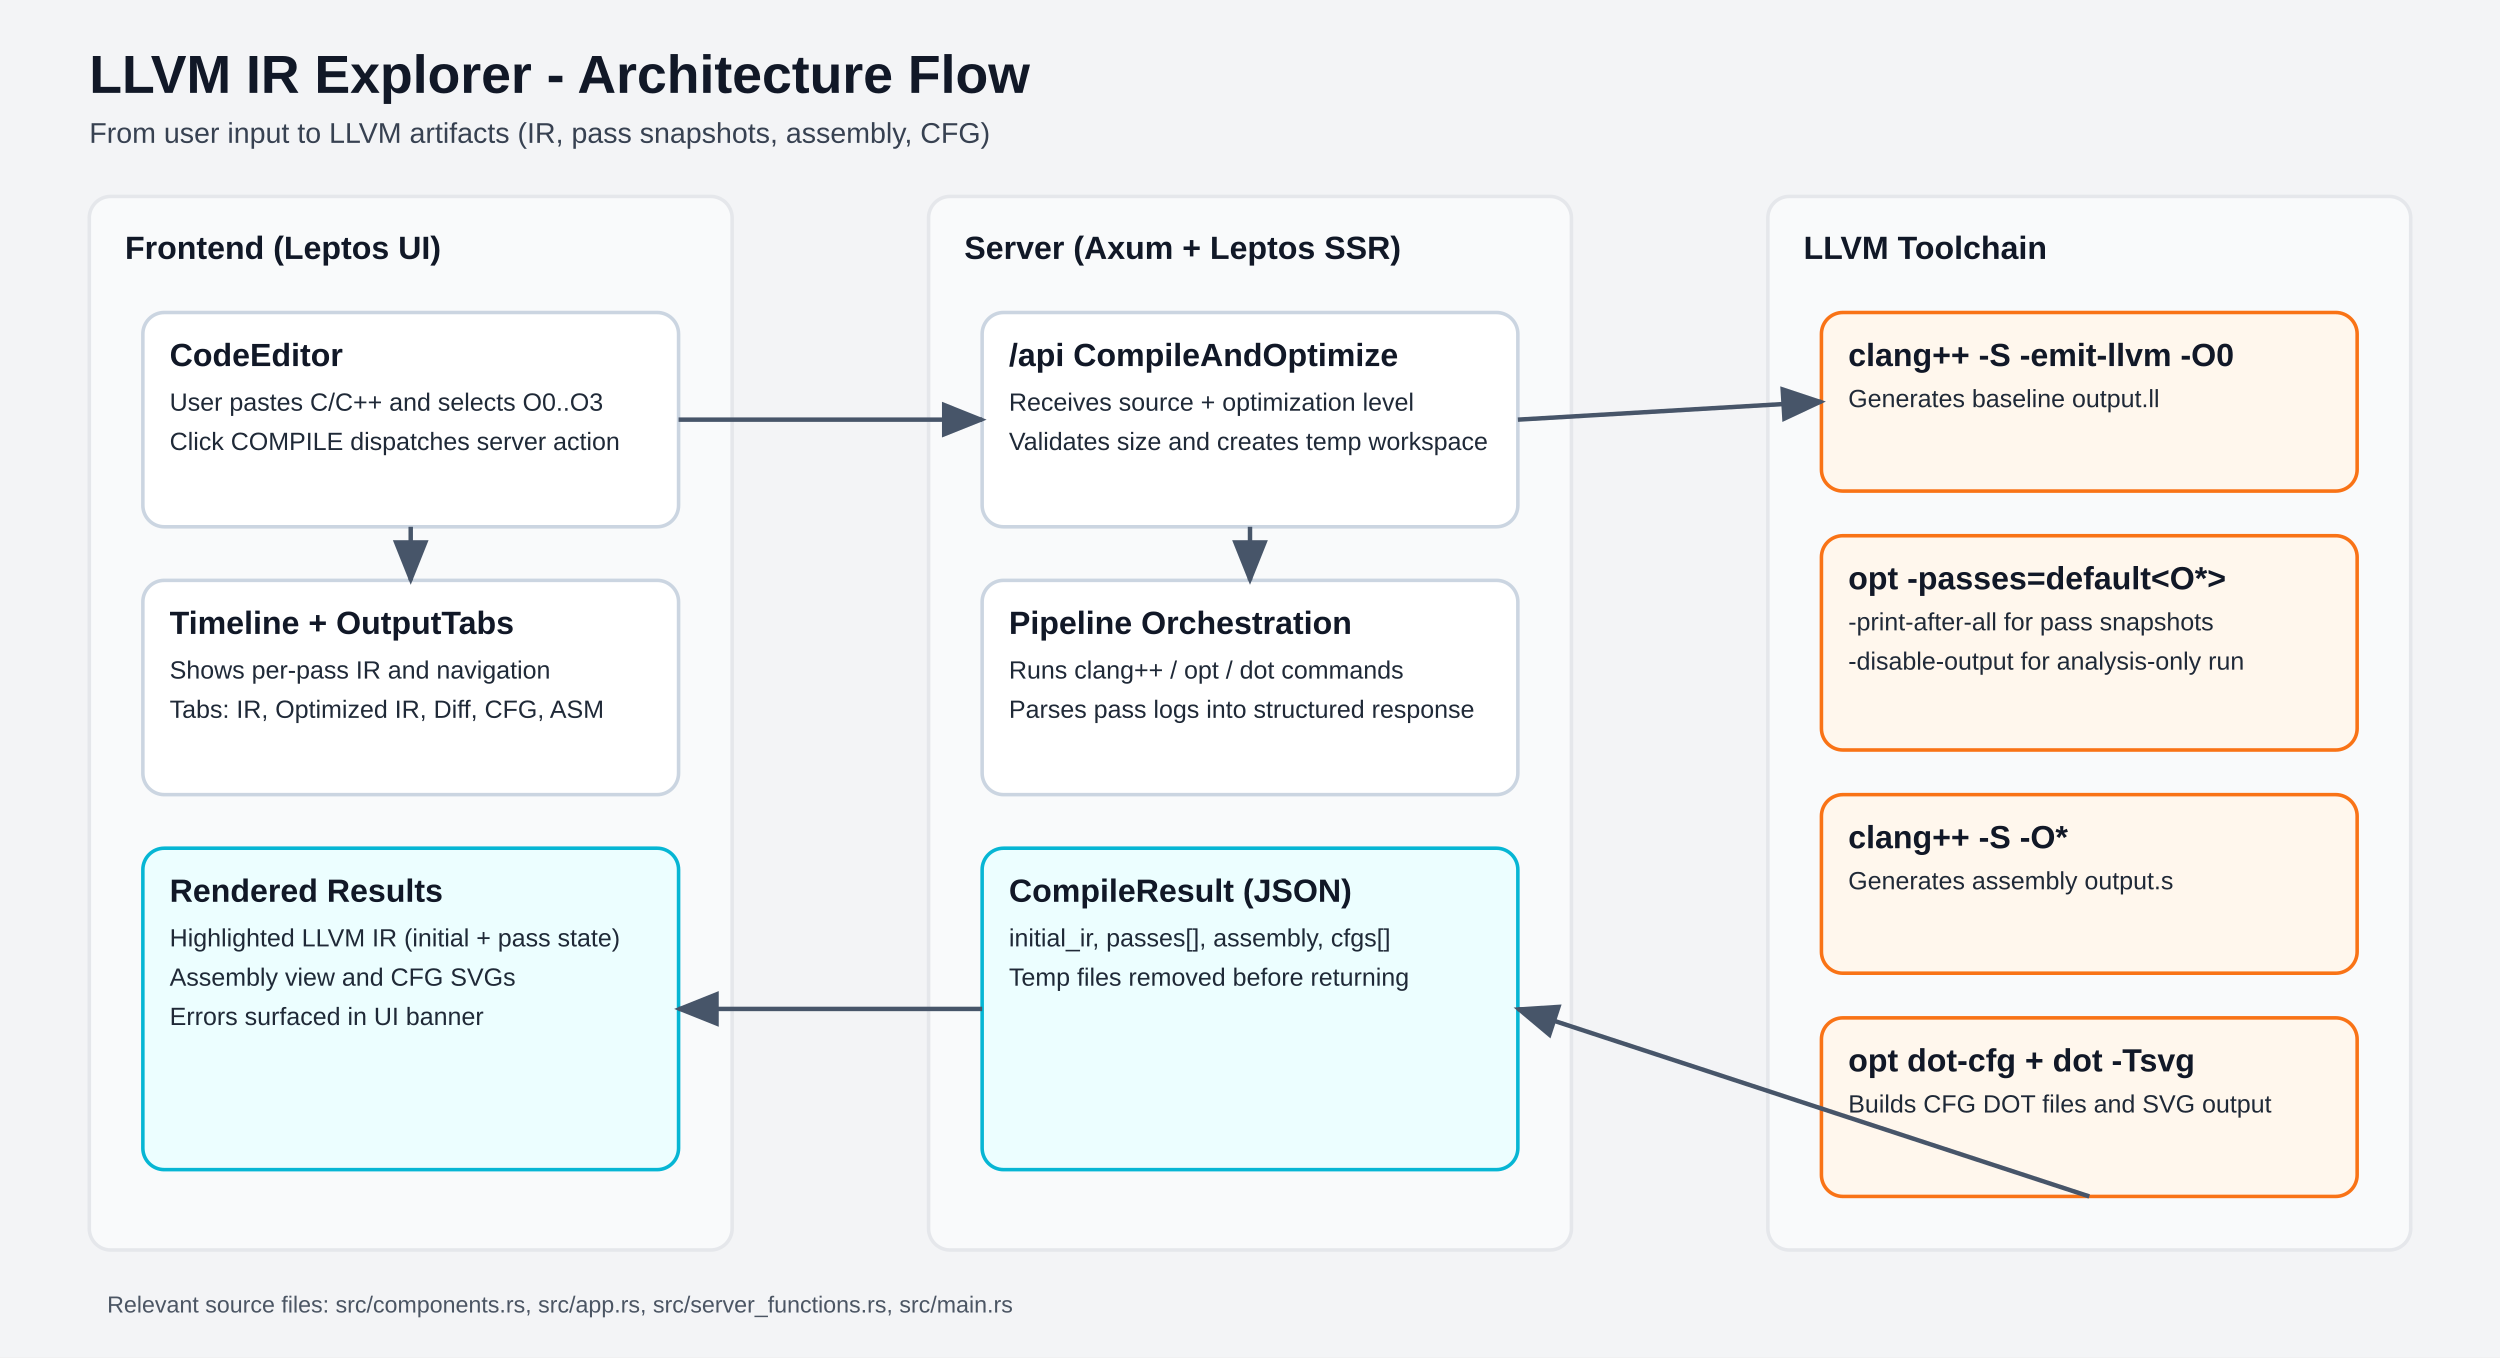
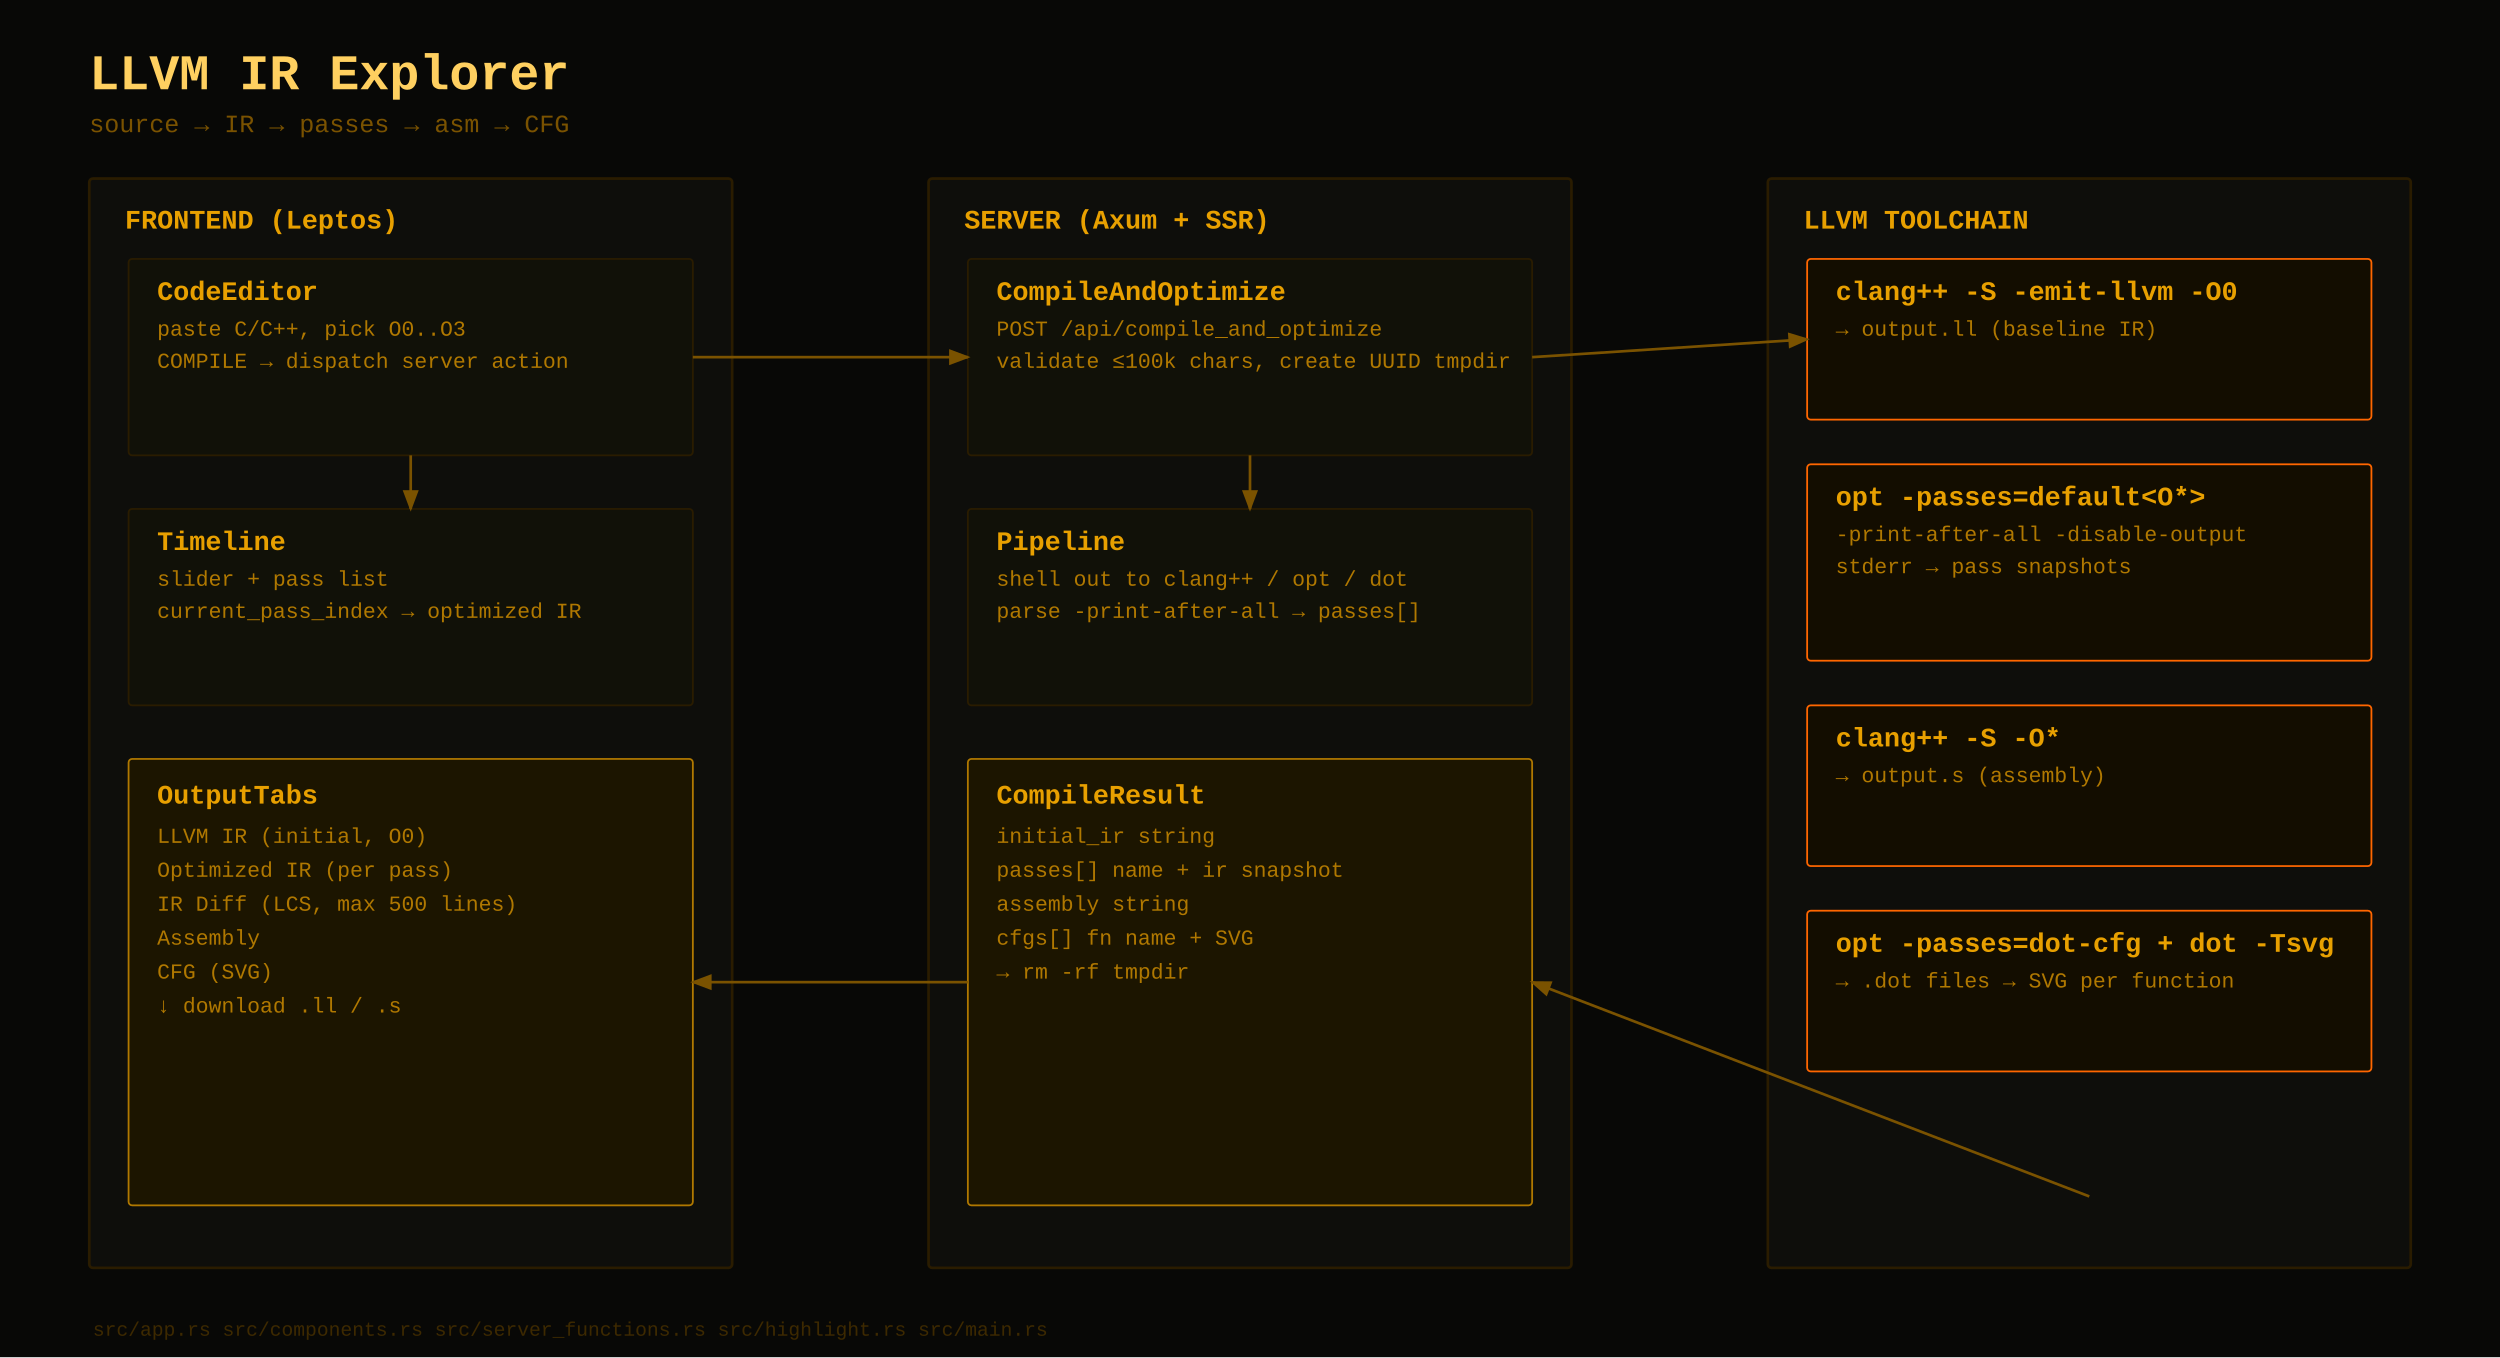
<svg xmlns="http://www.w3.org/2000/svg" width="1400" height="760" viewBox="0 0 1400 760">
  <defs>
    <style>
-       .title { font: 700 30px Arial, sans-serif; fill: #111827; }
-       .subtitle { font: 400 16px Arial, sans-serif; fill: #374151; }
-       .box-title { font: 700 18px Arial, sans-serif; fill: #111827; }
-       .box-text { font: 400 14px Arial, sans-serif; fill: #1f2937; }
-       .small { font: 400 13px Arial, sans-serif; fill: #4b5563; }
-       .lane { fill: #f9fafb; stroke: #e5e7eb; stroke-width: 2; rx: 12; }
-       .box { fill: #ffffff; stroke: #cbd5e1; stroke-width: 2; rx: 12; }
-       .accent { fill: #ecfeff; stroke: #06b6d4; stroke-width: 2; rx: 12; }
-       .tool { fill: #fff7ed; stroke: #f97316; stroke-width: 2; rx: 12; }
-       .arrow { stroke: #475569; stroke-width: 2.5; fill: none; marker-end: url(#arrowhead); }
+       .title    { font: 700 28px 'Courier New', monospace; fill: #FFD060; }
+       .subtitle { font: 400 14px 'Courier New', monospace; fill: #7A5200; }
+       .box-title { font: 700 15px 'Courier New', monospace; fill: #E8A000; }
+       .box-text  { font: 400 12px 'Courier New', monospace; fill: #B07800; }
+       .small     { font: 400 11px 'Courier New', monospace; fill: #3D2900; }
+       .lane-bg   { fill: #0E0E0B; stroke: #2A1C00; stroke-width: 1.5; }
+       .box       { fill: #111108; stroke: #2A1C00; stroke-width: 1; }
+       .accent    { fill: #1C1500; stroke: #B07800; stroke-width: 1; }
+       .tool      { fill: #130D00; stroke: #FF6600; stroke-width: 1; }
+       .arrow     { stroke: #7A5200; stroke-width: 1.5; fill: none; marker-end: url(#ah); }
    </style>
-     <marker id="arrowhead" markerWidth="10" markerHeight="8" refX="9" refY="4" orient="auto">
-       <polygon points="0 0, 10 4, 0 8" fill="#475569" />
+     <marker id="ah" markerWidth="8" markerHeight="6" refX="7" refY="3" orient="auto">
+       <polygon points="0 0, 8 3, 0 6" fill="#7A5200" />
    </marker>
  </defs>
-   <rect x="0" y="0" width="1400" height="760" fill="#f3f4f6" />
-   <text x="50" y="52" class="title">LLVM IR Explorer - Architecture Flow</text>
-   <text x="50" y="80" class="subtitle">From user input to LLVM artifacts (IR, pass snapshots, assembly, CFG)</text>
-   <rect x="50" y="110" width="360" height="590" class="lane" />
-   <text x="70" y="145" class="box-title">Frontend (Leptos UI)</text>
-   <rect x="80" y="175" width="300" height="120" class="box" />
-   <text x="95" y="205" class="box-title">CodeEditor</text>
-   <text x="95" y="230" class="box-text">User pastes C/C++ and selects O0..O3</text>
-   <text x="95" y="252" class="box-text">Click COMPILE dispatches server action</text>
-   <rect x="80" y="325" width="300" height="120" class="box" />
-   <text x="95" y="355" class="box-title">Timeline + OutputTabs</text>
-   <text x="95" y="380" class="box-text">Shows per-pass IR and navigation</text>
-   <text x="95" y="402" class="box-text">Tabs: IR, Optimized IR, Diff, CFG, ASM</text>
-   <rect x="80" y="475" width="300" height="180" class="accent" />
-   <text x="95" y="505" class="box-title">Rendered Results</text>
-   <text x="95" y="530" class="box-text">Highlighted LLVM IR (initial + pass state)</text>
-   <text x="95" y="552" class="box-text">Assembly view and CFG SVGs</text>
-   <text x="95" y="574" class="box-text">Errors surfaced in UI banner</text>
-   <rect x="520" y="110" width="360" height="590" class="lane" />
-   <text x="540" y="145" class="box-title">Server (Axum + Leptos SSR)</text>
-   <rect x="550" y="175" width="300" height="120" class="box" />
-   <text x="565" y="205" class="box-title">/api CompileAndOptimize</text>
-   <text x="565" y="230" class="box-text">Receives source + optimization level</text>
-   <text x="565" y="252" class="box-text">Validates size and creates temp workspace</text>
-   <rect x="550" y="325" width="300" height="120" class="box" />
-   <text x="565" y="355" class="box-title">Pipeline Orchestration</text>
-   <text x="565" y="380" class="box-text">Runs clang++ / opt / dot commands</text>
-   <text x="565" y="402" class="box-text">Parses pass logs into structured response</text>
-   <rect x="550" y="475" width="300" height="180" class="accent" />
-   <text x="565" y="505" class="box-title">CompileResult (JSON)</text>
-   <text x="565" y="530" class="box-text">initial_ir, passes[], assembly, cfgs[]</text>
-   <text x="565" y="552" class="box-text">Temp files removed before returning</text>
-   <rect x="990" y="110" width="360" height="590" class="lane" />
-   <text x="1010" y="145" class="box-title">LLVM Toolchain</text>
-   <rect x="1020" y="175" width="300" height="100" class="tool" />
-   <text x="1035" y="205" class="box-title">clang++ -S -emit-llvm -O0</text>
-   <text x="1035" y="228" class="box-text">Generates baseline output.ll</text>
-   <rect x="1020" y="300" width="300" height="120" class="tool" />
-   <text x="1035" y="330" class="box-title">opt -passes=default&lt;O*&gt;</text>
-   <text x="1035" y="353" class="box-text">-print-after-all for pass snapshots</text>
-   <text x="1035" y="375" class="box-text">-disable-output for analysis-only run</text>
-   <rect x="1020" y="445" width="300" height="100" class="tool" />
-   <text x="1035" y="475" class="box-title">clang++ -S -O*</text>
-   <text x="1035" y="498" class="box-text">Generates assembly output.s</text>
-   <rect x="1020" y="570" width="300" height="100" class="tool" />
-   <text x="1035" y="600" class="box-title">opt dot-cfg + dot -Tsvg</text>
-   <text x="1035" y="623" class="box-text">Builds CFG DOT files and SVG output</text>
-   <path d="M380 235 L550 235" class="arrow" />
-   <path d="M850 235 L1020 225" class="arrow" />
-   <path d="M1170 670 L850 565" class="arrow" />
-   <path d="M550 565 L380 565" class="arrow" />
-   <path d="M230 295 L230 325" class="arrow" />
-   <path d="M700 295 L700 325" class="arrow" />
-   <text x="60" y="735" class="small">Relevant source files: src/components.rs, src/app.rs, src/server_functions.rs, src/main.rs</text>
+   <rect x="0" y="0" width="1400" height="760" fill="#080806" />
+   <rect x="0" y="0" width="1400" height="760" fill="url(#scan)" opacity="0.04" />
+   <text x="50" y="50" class="title">LLVM IR Explorer</text>
+   <text x="50" y="74" class="subtitle">source → IR → passes → asm → CFG</text>
+   <rect x="50" y="100" width="360" height="610" rx="2" class="lane-bg" />
+   <text x="70" y="128" class="box-title">FRONTEND (Leptos)</text>
+   <rect x="72" y="145" width="316" height="110" rx="2" class="box" />
+   <text x="88" y="168" class="box-title">CodeEditor</text>
+   <text x="88" y="188" class="box-text">paste C/C++, pick O0..O3</text>
+   <text x="88" y="206" class="box-text">COMPILE → dispatch server action</text>
+   <rect x="72" y="285" width="316" height="110" rx="2" class="box" />
+   <text x="88" y="308" class="box-title">Timeline</text>
+   <text x="88" y="328" class="box-text">slider + pass list</text>
+   <text x="88" y="346" class="box-text">current_pass_index → optimized IR</text>
+   <rect x="72" y="425" width="316" height="250" rx="2" class="accent" />
+   <text x="88" y="450" class="box-title">OutputTabs</text>
+   <text x="88" y="472" class="box-text">LLVM IR   (initial, O0)</text>
+   <text x="88" y="491" class="box-text">Optimized IR  (per pass)</text>
+   <text x="88" y="510" class="box-text">IR Diff   (LCS, max 500 lines)</text>
+   <text x="88" y="529" class="box-text">Assembly</text>
+   <text x="88" y="548" class="box-text">CFG (SVG)</text>
+   <text x="88" y="567" class="box-text">↓ download .ll / .s</text>
+   <rect x="520" y="100" width="360" height="610" rx="2" class="lane-bg" />
+   <text x="540" y="128" class="box-title">SERVER (Axum + SSR)</text>
+   <rect x="542" y="145" width="316" height="110" rx="2" class="box" />
+   <text x="558" y="168" class="box-title">CompileAndOptimize</text>
+   <text x="558" y="188" class="box-text">POST /api/compile_and_optimize</text>
+   <text x="558" y="206" class="box-text">validate ≤100k chars, create UUID tmpdir</text>
+   <rect x="542" y="285" width="316" height="110" rx="2" class="box" />
+   <text x="558" y="308" class="box-title">Pipeline</text>
+   <text x="558" y="328" class="box-text">shell out to clang++ / opt / dot</text>
+   <text x="558" y="346" class="box-text">parse -print-after-all → passes[]</text>
+   <rect x="542" y="425" width="316" height="250" rx="2" class="accent" />
+   <text x="558" y="450" class="box-title">CompileResult</text>
+   <text x="558" y="472" class="box-text">initial_ir    string</text>
+   <text x="558" y="491" class="box-text">passes[]      name + ir snapshot</text>
+   <text x="558" y="510" class="box-text">assembly      string</text>
+   <text x="558" y="529" class="box-text">cfgs[]        fn name + SVG</text>
+   <text x="558" y="548" class="box-text">→ rm -rf tmpdir</text>
+   <rect x="990" y="100" width="360" height="610" rx="2" class="lane-bg" />
+   <text x="1010" y="128" class="box-title">LLVM TOOLCHAIN</text>
+   <rect x="1012" y="145" width="316" height="90" rx="2" class="tool" />
+   <text x="1028" y="168" class="box-title">clang++ -S -emit-llvm -O0</text>
+   <text x="1028" y="188" class="box-text">→ output.ll  (baseline IR)</text>
+   <rect x="1012" y="260" width="316" height="110" rx="2" class="tool" />
+   <text x="1028" y="283" class="box-title">opt -passes=default&lt;O*&gt;</text>
+   <text x="1028" y="303" class="box-text">-print-after-all  -disable-output</text>
+   <text x="1028" y="321" class="box-text">stderr → pass snapshots</text>
+   <rect x="1012" y="395" width="316" height="90" rx="2" class="tool" />
+   <text x="1028" y="418" class="box-title">clang++ -S -O*</text>
+   <text x="1028" y="438" class="box-text">→ output.s  (assembly)</text>
+   <rect x="1012" y="510" width="316" height="90" rx="2" class="tool" />
+   <text x="1028" y="533" class="box-title">opt -passes=dot-cfg  +  dot -Tsvg</text>
+   <text x="1028" y="553" class="box-text">→ .dot files → SVG per function</text>
+   <path d="M388 200 L542 200" class="arrow" />
+   <path d="M858 200 L1012 190" class="arrow" />
+   <path d="M1170 670 L858 550" class="arrow" />
+   <path d="M542 550 L388 550" class="arrow" />
+   <path d="M230 255 L230 285" class="arrow" />
+   <path d="M700 255 L700 285" class="arrow" />
+   <text x="52" y="748" class="small">src/app.rs  src/components.rs  src/server_functions.rs  src/highlight.rs  src/main.rs</text>
</svg>
